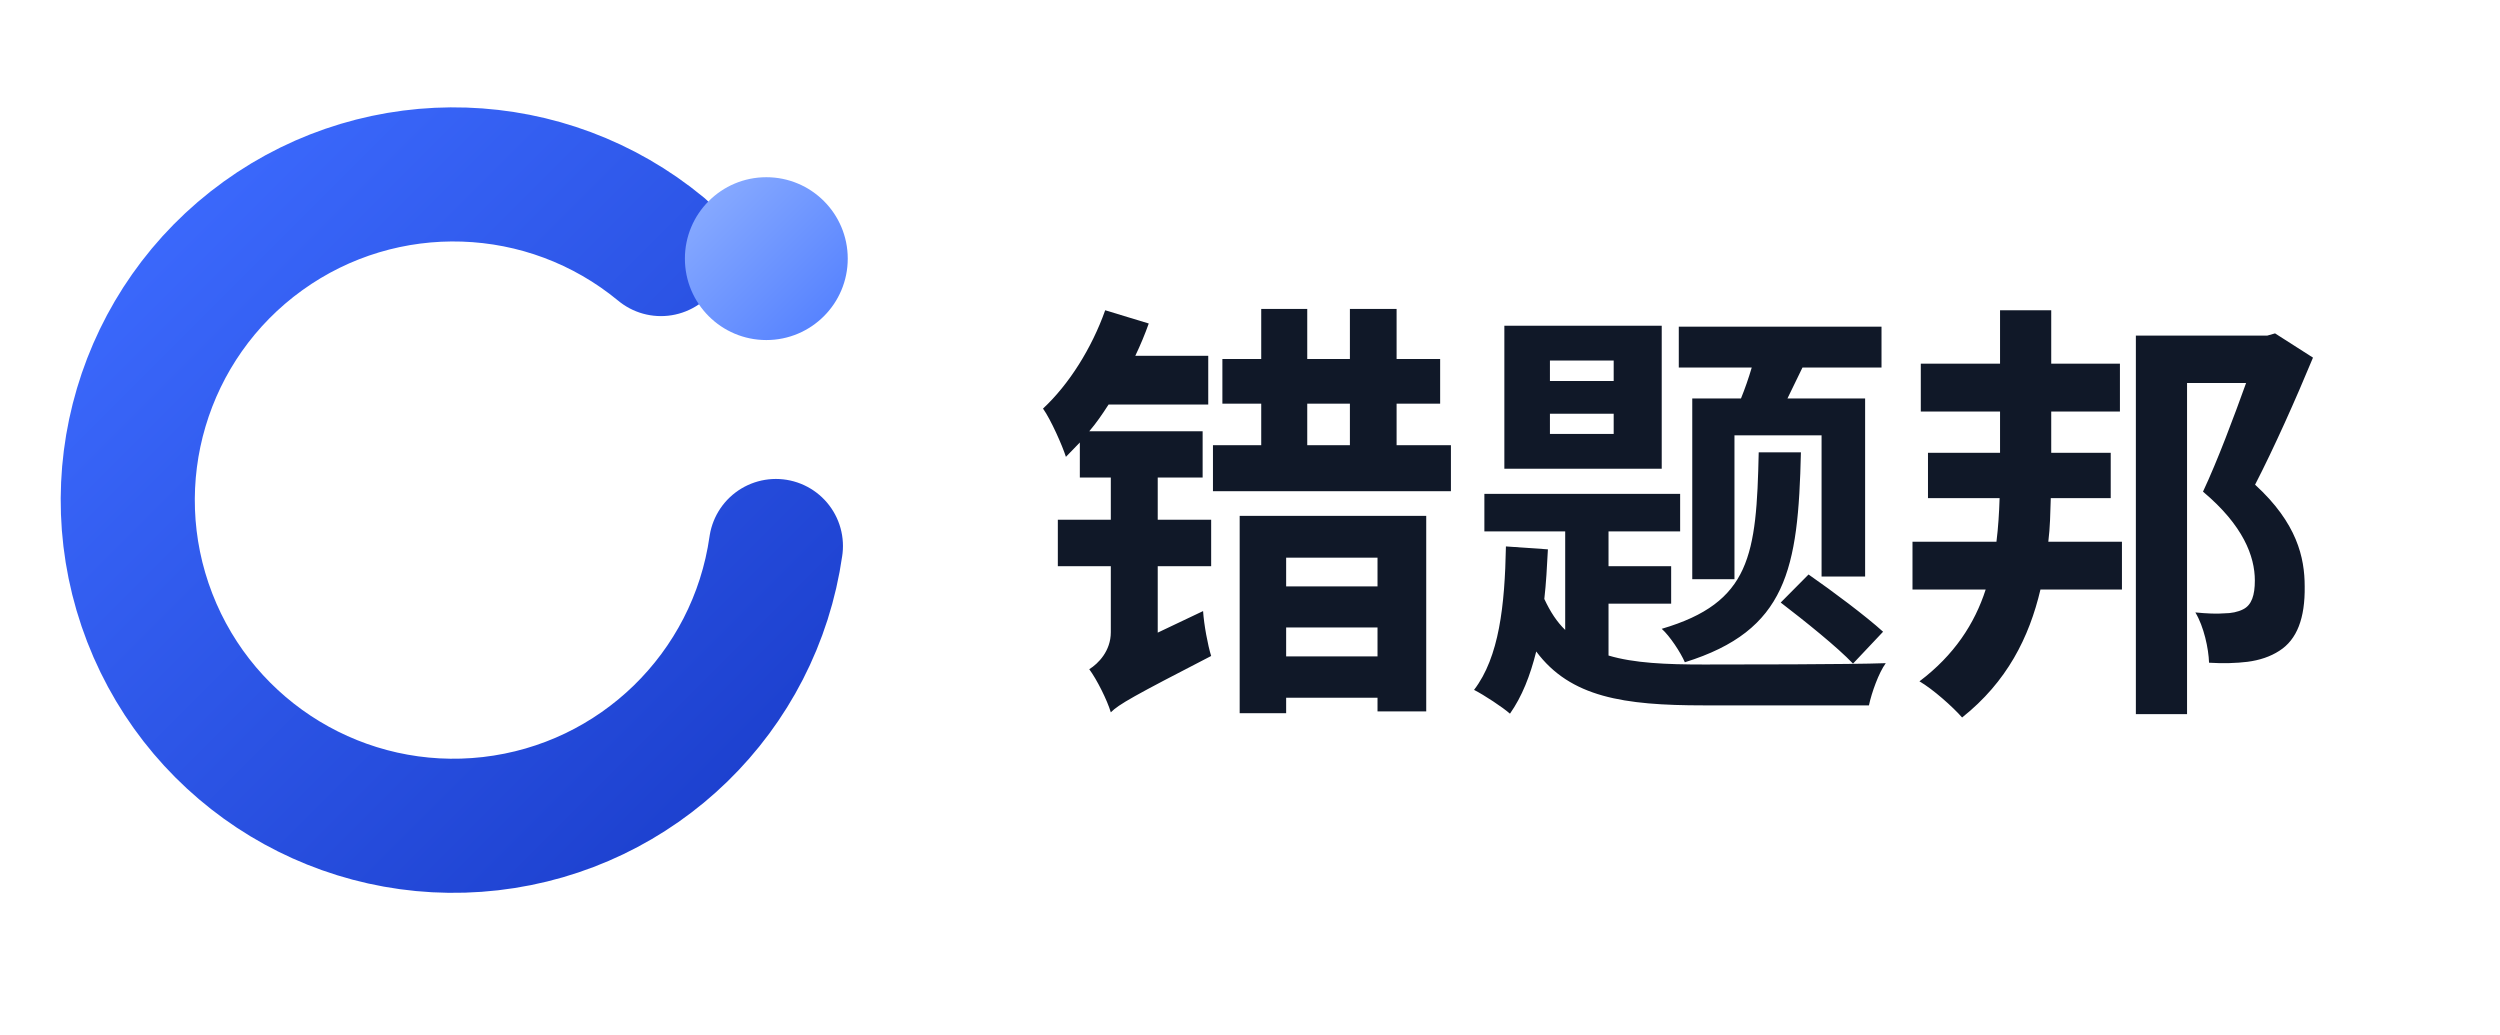
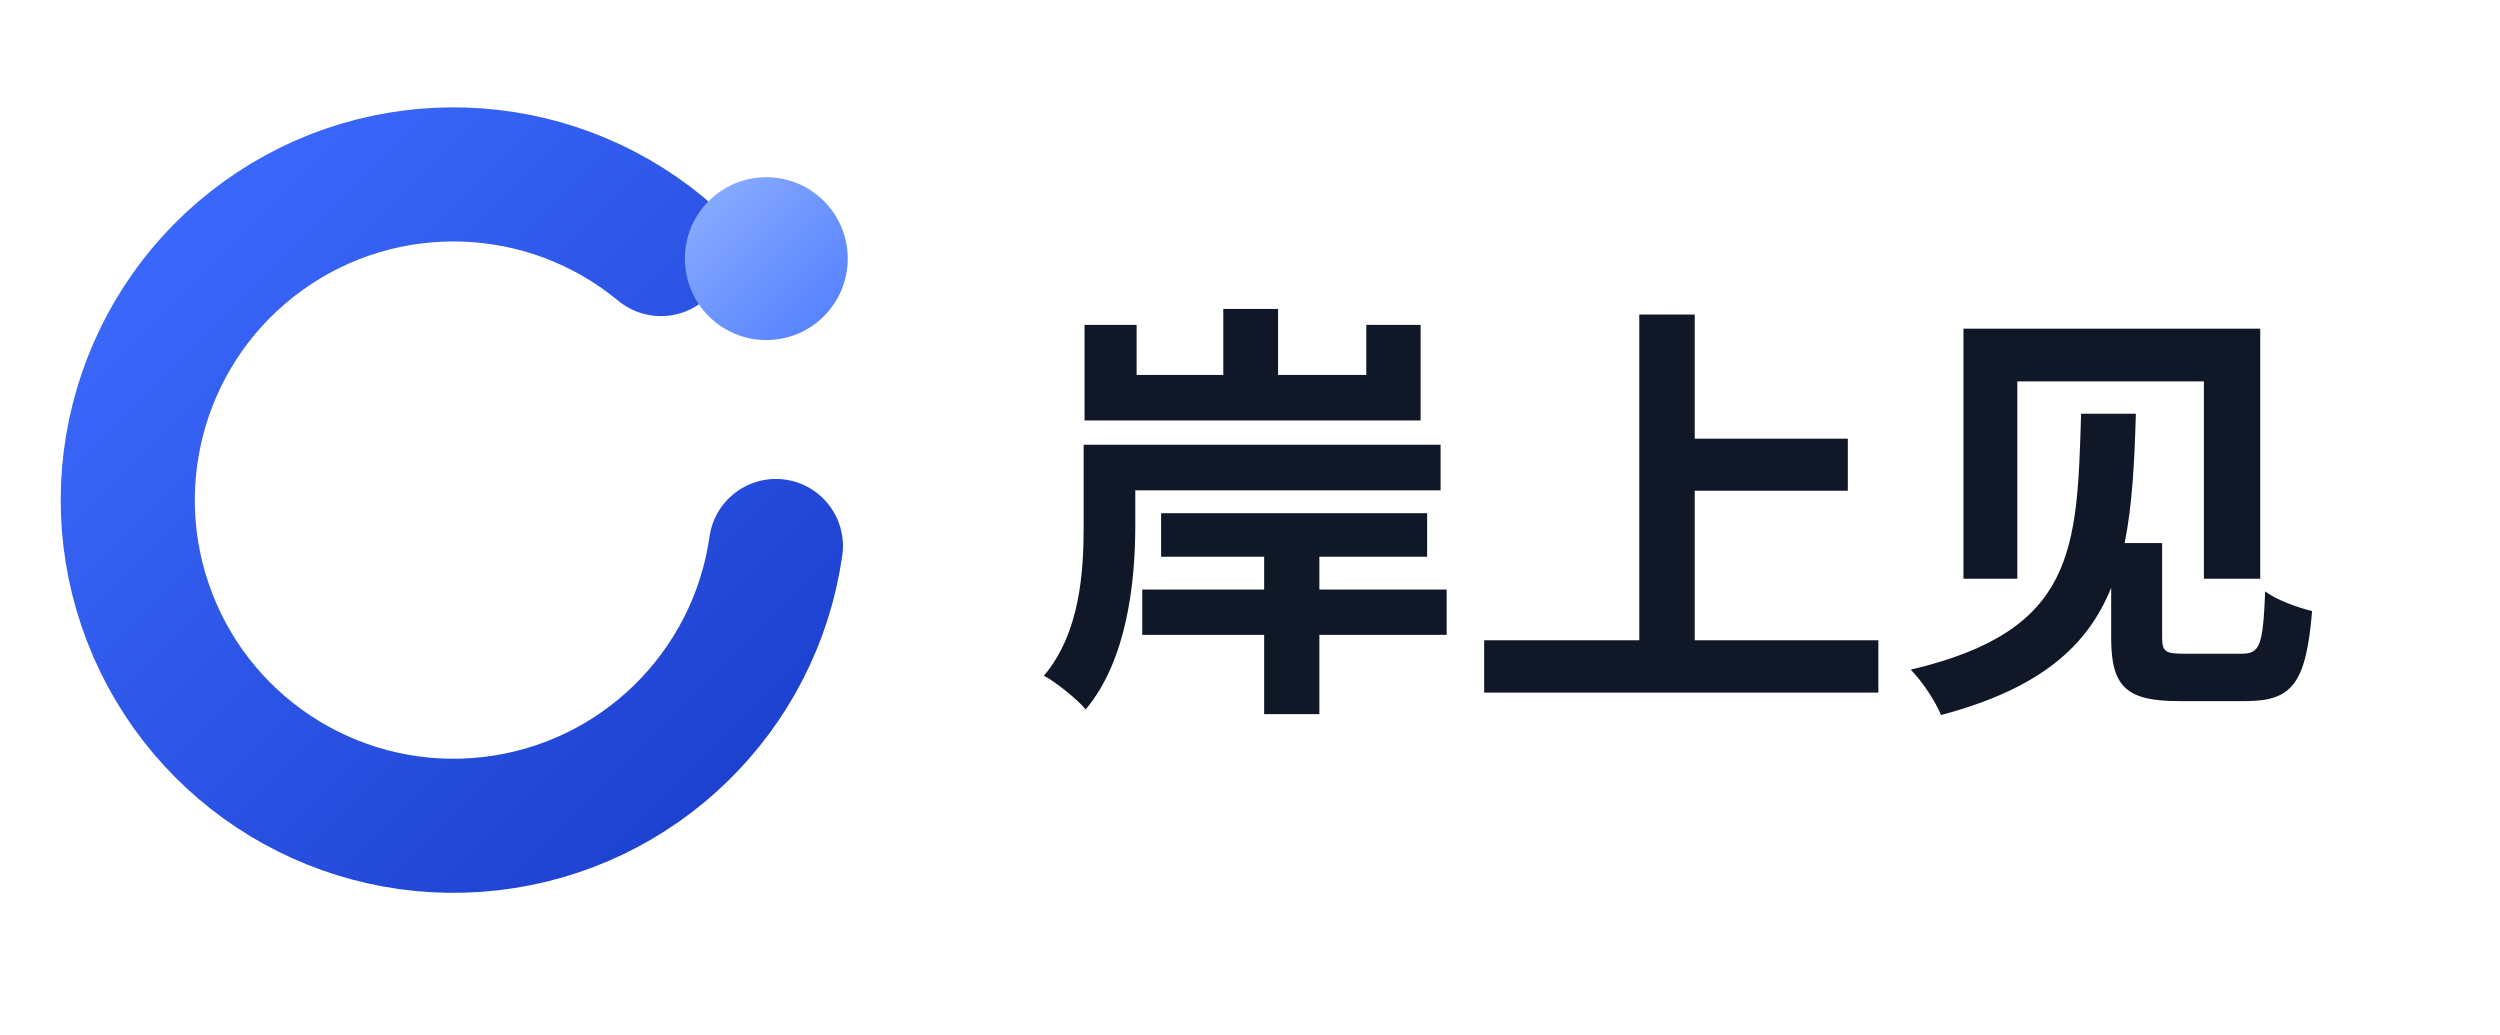
- <svg xmlns="http://www.w3.org/2000/svg" viewBox="0 0 174 72" role="img" aria-label="错题邦">
+ <svg xmlns="http://www.w3.org/2000/svg" viewBox="0 0 174 72" role="img" aria-label="岸上见">
  <defs>
    <linearGradient id="G-lkaogong" x1="0" y1="0" x2="1" y2="1">
      <stop offset="0" stop-color="#3D6BFF" />
      <stop offset="1" stop-color="#1B3ECC" />
    </linearGradient>
    <linearGradient id="L-lkaogong" x1="0" y1="0" x2="1" y2="1">
      <stop offset="0" stop-color="#8FB0FF" />
      <stop offset="1" stop-color="#4E7CFF" />
    </linearGradient>
  </defs>
  <g transform="translate(0,4) scale(.6667)">
    <path d="M69 20A34 34 0 1 0 81 51" fill="none" stroke="url(#G-lkaogong)" stroke-width="14" stroke-linecap="round" />
    <path d="M48 48l20-20" stroke="url(#G-lkaogong)" stroke-width="0" />
    <circle cx="80" cy="21" r="8.5" fill="url(#L-lkaogong)" />
  </g>
-   <text x="72" y="47" font-family="Inter,-apple-system,'PingFang SC','Microsoft YaHei',sans-serif" font-size="30" font-weight="700" fill="#101828">错题邦</text>
+   <text x="72" y="47" font-family="Inter,-apple-system,'PingFang SC','Microsoft YaHei',sans-serif" font-size="30" font-weight="700" fill="#101828">岸上见</text>
</svg>
